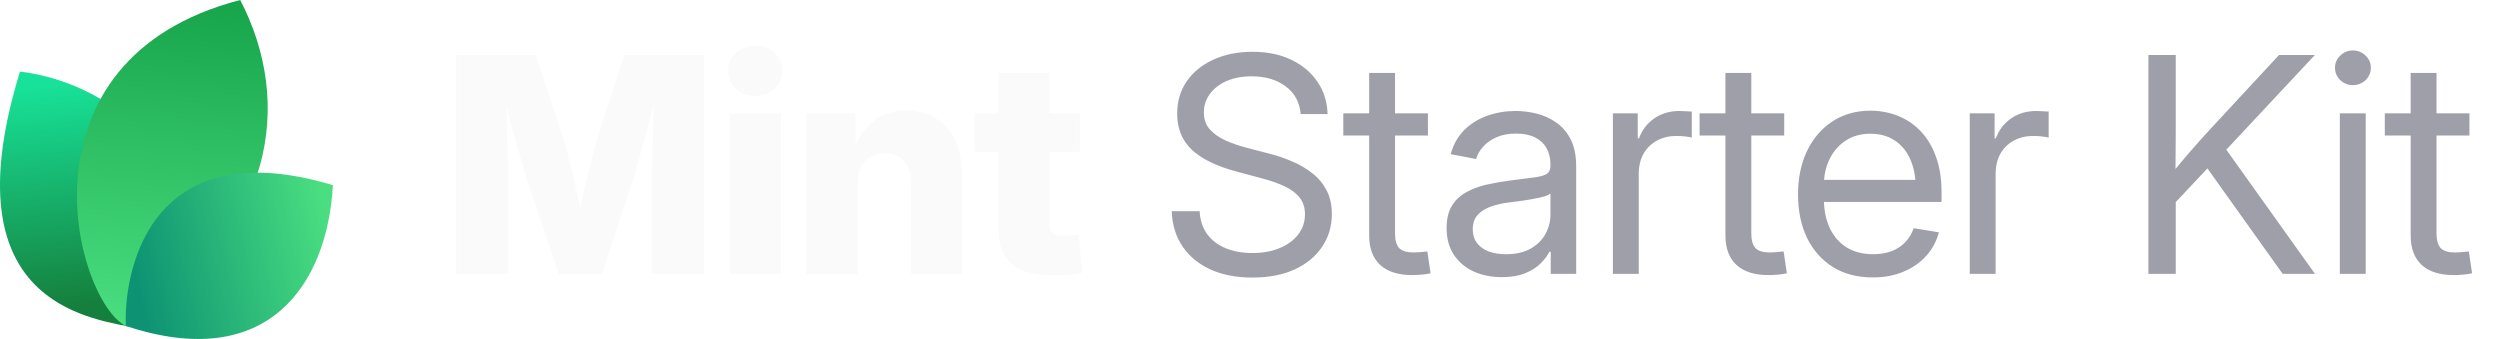
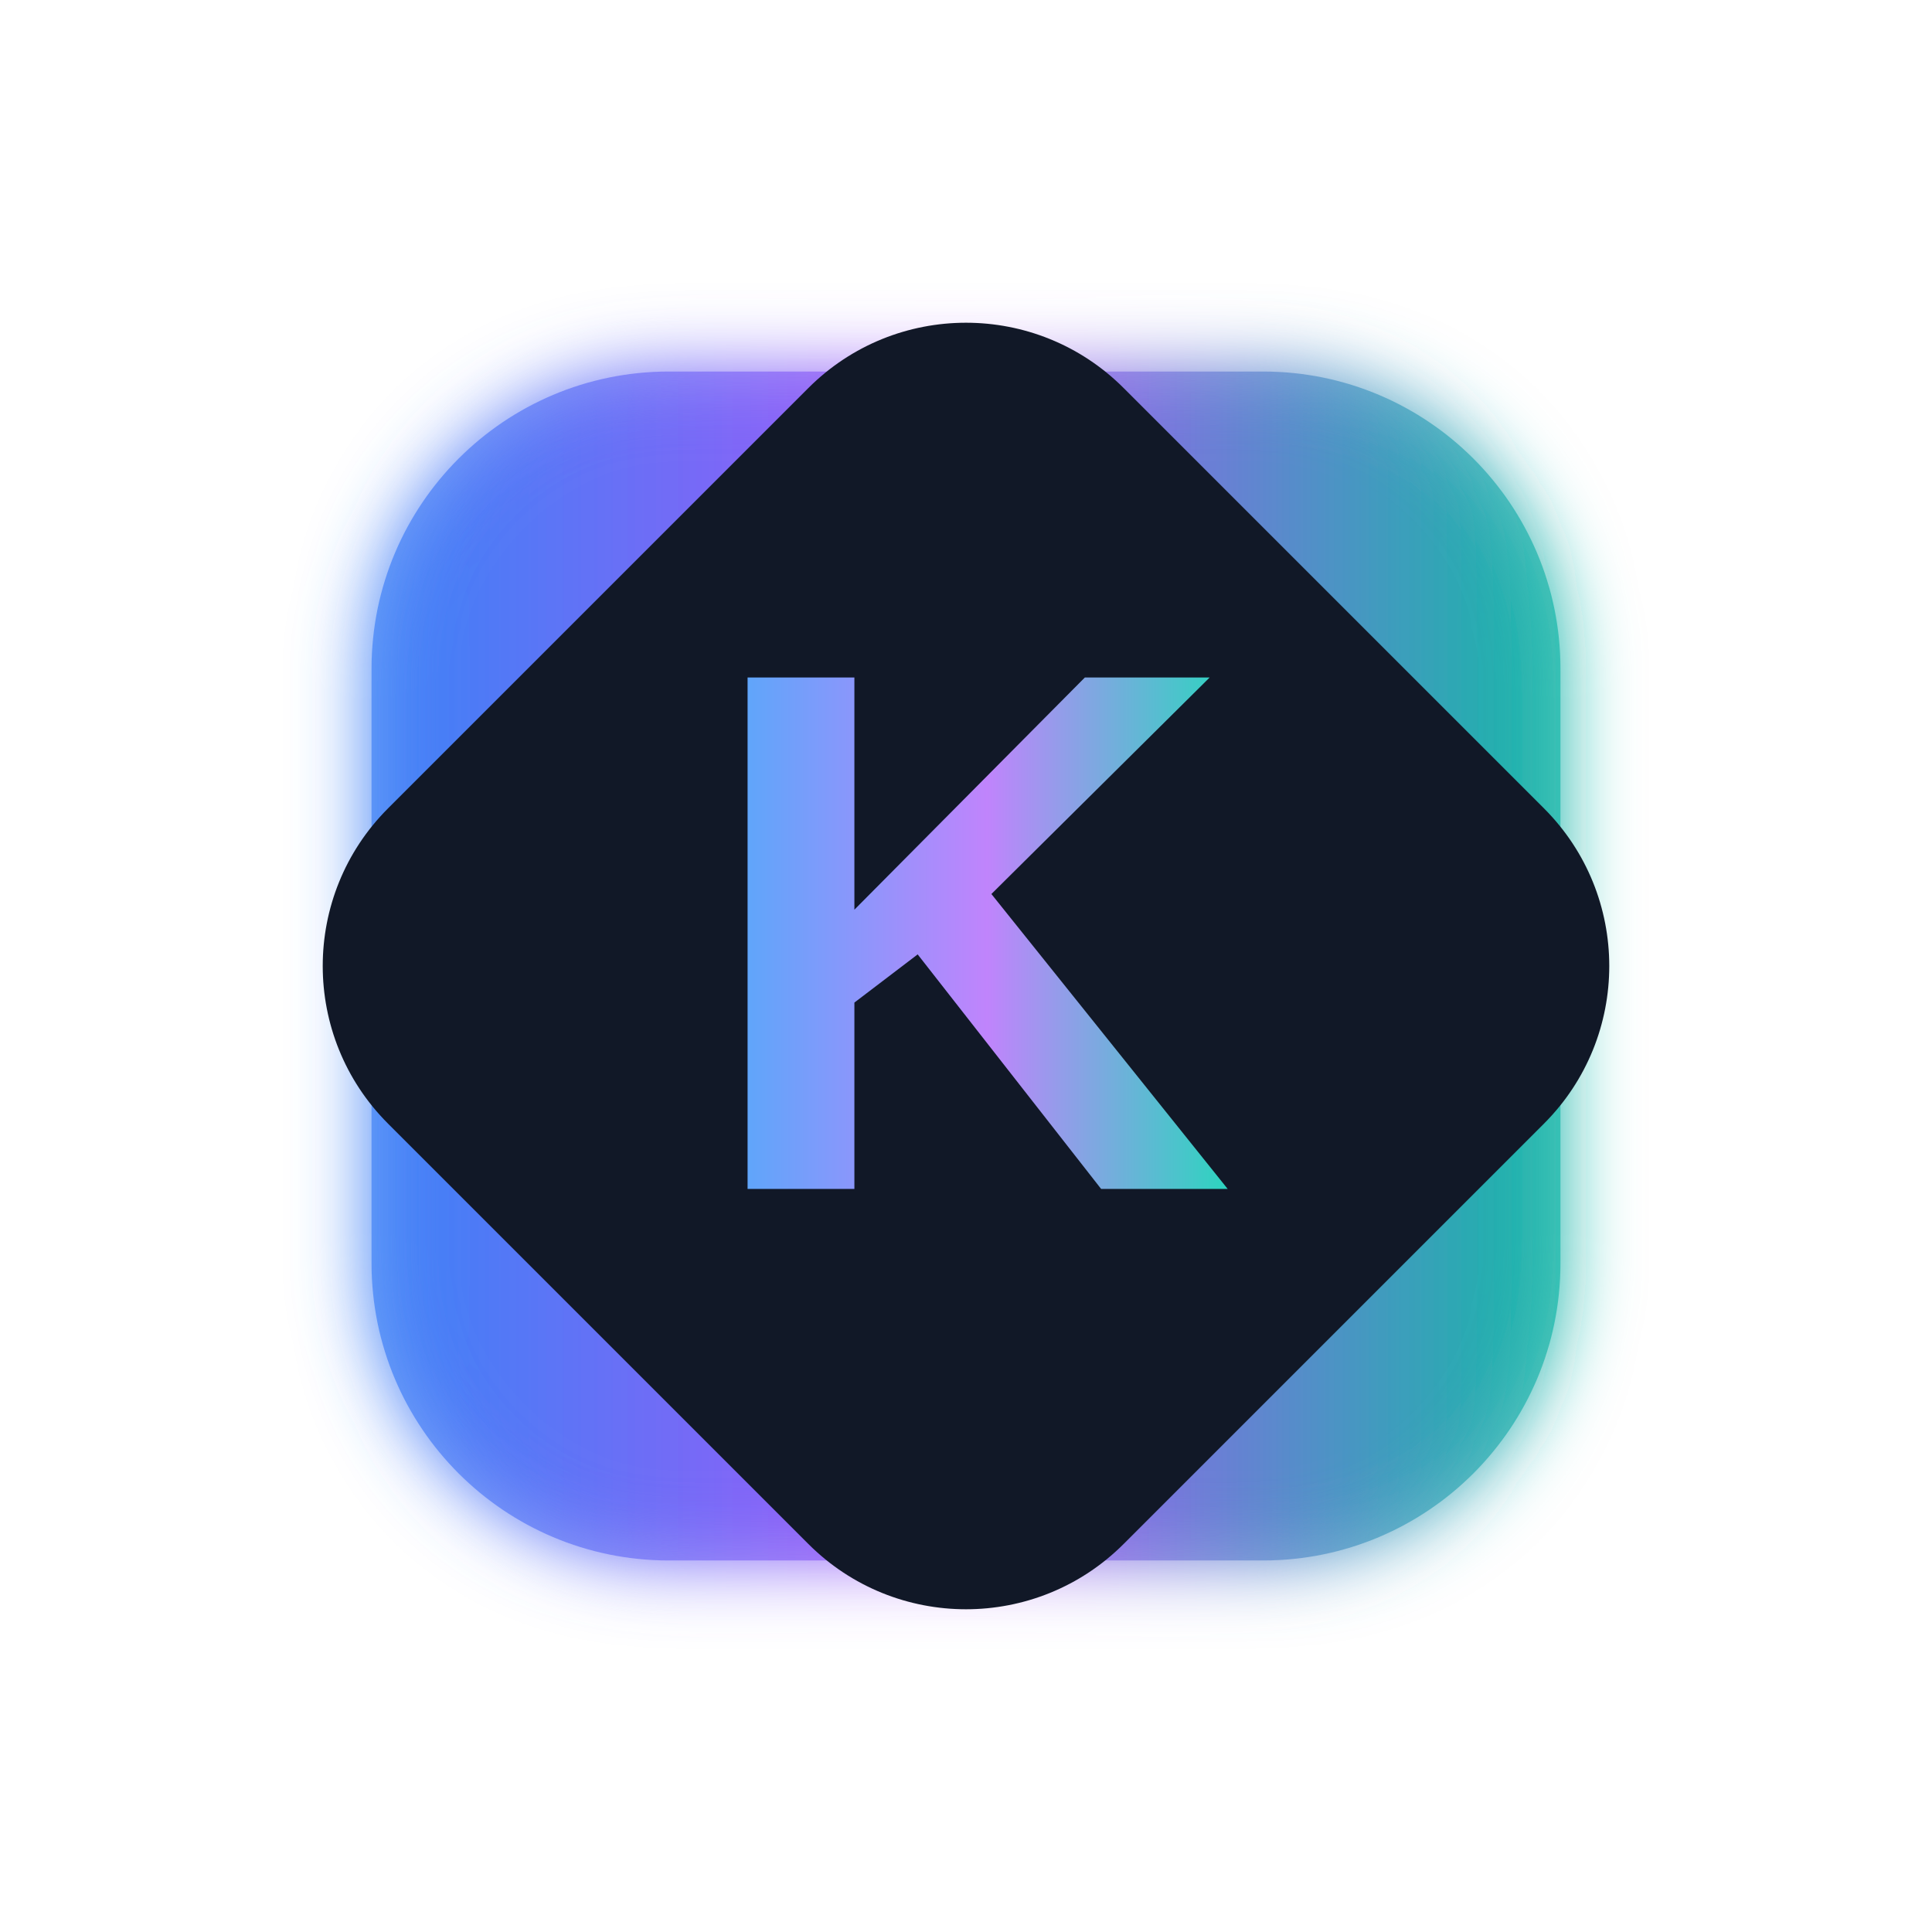
- <svg xmlns="http://www.w3.org/2000/svg" width="177" height="24" viewBox="0 0 177 24" fill="none">
-   <path d="M9.061 23.108C5.268 22.377 -3.391 20.627 1.417 5.064C9.634 6.099 16.973 14.064 9.061 23.108Z" fill="url(#paint0_linear_17557_2145)" />
-   <path d="M8.919 23.094C5.276 21.222 0.784 4.209 17.007 0C20.757 7.193 19.621 16.545 8.919 23.094Z" fill="url(#paint1_linear_17557_2145)" />
-   <path d="M8.914 23.079C8.735 19.882 10.159 9.085 23.57 13.111C23.181 20.123 18.984 26.418 8.914 23.079Z" fill="url(#paint2_linear_17557_2145)" />
-   <path d="M32.301 19.392V3.894H37.938L39.925 9.948C40.036 10.315 40.164 10.787 40.31 11.362C40.462 11.938 40.611 12.552 40.757 13.204C40.91 13.855 41.048 14.483 41.173 15.086C41.305 15.682 41.412 16.192 41.495 16.615H40.695C40.771 16.192 40.871 15.682 40.996 15.086C41.128 14.49 41.267 13.866 41.412 13.214C41.565 12.562 41.714 11.948 41.86 11.373C42.005 10.79 42.133 10.315 42.244 9.948L44.2 3.894H49.848V19.392H46.166V12.704C46.166 12.357 46.173 11.917 46.187 11.383C46.2 10.849 46.214 10.27 46.228 9.646C46.249 9.022 46.266 8.391 46.28 7.753C46.301 7.115 46.311 6.519 46.311 5.964H46.623C46.485 6.561 46.332 7.181 46.166 7.826C45.999 8.471 45.833 9.102 45.666 9.719C45.507 10.336 45.351 10.901 45.198 11.414C45.053 11.928 44.928 12.357 44.824 12.704L42.608 19.392H39.561L37.314 12.704C37.203 12.357 37.072 11.928 36.919 11.414C36.773 10.901 36.614 10.34 36.441 9.729C36.274 9.112 36.104 8.481 35.931 7.836C35.764 7.192 35.608 6.567 35.463 5.964H35.827C35.834 6.512 35.844 7.105 35.858 7.743C35.872 8.374 35.886 9.005 35.9 9.636C35.92 10.26 35.938 10.839 35.952 11.373C35.965 11.907 35.972 12.351 35.972 12.704V19.392H32.301ZM51.668 19.392V8.024H55.288V19.392H51.668ZM53.468 6.786C52.927 6.786 52.473 6.616 52.105 6.276C51.738 5.93 51.554 5.507 51.554 5.007C51.554 4.508 51.738 4.088 52.105 3.749C52.473 3.409 52.927 3.239 53.468 3.239C54.009 3.239 54.463 3.409 54.83 3.749C55.198 4.082 55.382 4.501 55.382 5.007C55.382 5.507 55.198 5.93 54.83 6.276C54.463 6.616 54.009 6.786 53.468 6.786ZM60.708 13.027V19.392H57.088V8.024H60.551L60.593 10.967H60.281C60.593 10.024 61.061 9.268 61.685 8.7C62.309 8.124 63.138 7.836 64.171 7.836C64.975 7.836 65.672 8.017 66.262 8.377C66.851 8.731 67.302 9.234 67.614 9.885C67.933 10.537 68.092 11.307 68.092 12.194V19.392H64.483V12.912C64.483 12.26 64.32 11.754 63.994 11.394C63.675 11.033 63.221 10.853 62.632 10.853C62.25 10.853 61.914 10.936 61.623 11.102C61.332 11.269 61.106 11.515 60.947 11.841C60.787 12.16 60.708 12.555 60.708 13.027ZM76.456 8.024V10.749H69.008V8.024H76.456ZM70.683 5.163H74.292V15.783C74.292 16.102 74.361 16.334 74.5 16.48C74.646 16.625 74.899 16.698 75.259 16.698C75.405 16.698 75.596 16.688 75.831 16.667C76.074 16.646 76.251 16.629 76.362 16.615L76.632 19.309C76.313 19.378 75.963 19.427 75.582 19.455C75.207 19.482 74.836 19.496 74.469 19.496C73.2 19.496 72.25 19.222 71.619 18.674C70.995 18.127 70.683 17.308 70.683 16.22V5.163Z" fill="#FAFAFA" />
-   <path d="M88.667 19.652C87.523 19.652 86.528 19.458 85.682 19.07C84.843 18.681 84.188 18.137 83.716 17.437C83.245 16.736 82.992 15.908 82.957 14.951H84.933C84.968 15.596 85.148 16.14 85.474 16.584C85.8 17.021 86.24 17.354 86.795 17.582C87.35 17.804 87.974 17.915 88.667 17.915C89.388 17.915 90.026 17.801 90.581 17.572C91.143 17.343 91.583 17.024 91.902 16.615C92.228 16.199 92.391 15.717 92.391 15.169C92.391 14.698 92.266 14.306 92.017 13.994C91.767 13.675 91.413 13.408 90.956 13.193C90.498 12.978 89.954 12.787 89.323 12.621L87.502 12.132C86.123 11.765 85.082 11.255 84.382 10.603C83.689 9.944 83.342 9.095 83.342 8.055C83.342 7.174 83.571 6.404 84.028 5.746C84.486 5.087 85.117 4.577 85.921 4.217C86.726 3.849 87.645 3.666 88.678 3.666C89.718 3.666 90.63 3.853 91.413 4.227C92.204 4.602 92.824 5.122 93.275 5.787C93.726 6.446 93.965 7.209 93.993 8.076H92.089C92.013 7.23 91.656 6.574 91.018 6.11C90.387 5.638 89.586 5.403 88.615 5.403C87.95 5.403 87.36 5.513 86.847 5.735C86.341 5.957 85.946 6.262 85.661 6.651C85.377 7.032 85.235 7.469 85.235 7.961C85.235 8.447 85.377 8.849 85.661 9.168C85.946 9.48 86.317 9.74 86.774 9.948C87.232 10.149 87.724 10.319 88.251 10.457L89.884 10.884C90.439 11.023 90.977 11.206 91.496 11.435C92.023 11.657 92.495 11.934 92.911 12.267C93.334 12.593 93.67 12.995 93.92 13.474C94.17 13.945 94.294 14.504 94.294 15.149C94.294 16.015 94.066 16.788 93.608 17.468C93.157 18.148 92.512 18.681 91.673 19.07C90.834 19.458 89.832 19.652 88.667 19.652ZM101.097 8.024V9.594H95.106V8.024H101.097ZM96.937 5.163H98.767V16.521C98.767 17 98.865 17.347 99.059 17.562C99.26 17.77 99.6 17.874 100.078 17.874C100.21 17.874 100.366 17.867 100.546 17.853C100.733 17.832 100.903 17.815 101.056 17.801L101.285 19.351C101.097 19.392 100.886 19.423 100.65 19.444C100.414 19.465 100.189 19.475 99.974 19.475C98.996 19.475 98.244 19.236 97.717 18.758C97.197 18.272 96.937 17.579 96.937 16.677V5.163ZM106.33 19.621C105.595 19.621 104.932 19.489 104.343 19.226C103.754 18.955 103.285 18.564 102.939 18.05C102.592 17.53 102.419 16.896 102.419 16.147C102.419 15.495 102.547 14.965 102.804 14.556C103.06 14.146 103.403 13.828 103.833 13.599C104.263 13.363 104.742 13.186 105.269 13.068C105.796 12.95 106.333 12.857 106.881 12.787C107.574 12.69 108.132 12.617 108.555 12.569C108.978 12.52 109.287 12.441 109.481 12.33C109.675 12.212 109.772 12.014 109.772 11.737V11.654C109.772 11.203 109.679 10.815 109.492 10.489C109.311 10.163 109.041 9.91 108.68 9.729C108.32 9.549 107.872 9.459 107.338 9.459C106.805 9.459 106.34 9.546 105.945 9.719C105.556 9.892 105.241 10.118 104.998 10.395C104.755 10.665 104.593 10.953 104.509 11.258L102.71 10.915C102.897 10.222 103.22 9.65 103.677 9.199C104.135 8.748 104.679 8.412 105.31 8.19C105.941 7.968 106.607 7.857 107.307 7.857C107.8 7.857 108.295 7.92 108.795 8.044C109.301 8.169 109.765 8.381 110.188 8.679C110.611 8.97 110.951 9.369 111.208 9.875C111.464 10.374 111.593 11.005 111.593 11.768V19.392H109.793V17.822H109.7C109.568 18.085 109.363 18.359 109.086 18.643C108.809 18.921 108.444 19.153 107.994 19.34C107.543 19.527 106.988 19.621 106.33 19.621ZM106.621 17.998C107.321 17.998 107.904 17.867 108.368 17.603C108.84 17.333 109.19 16.986 109.419 16.563C109.654 16.133 109.772 15.682 109.772 15.211V13.692C109.703 13.769 109.554 13.841 109.325 13.911C109.096 13.973 108.829 14.032 108.524 14.088C108.226 14.143 107.921 14.192 107.609 14.233C107.304 14.275 107.033 14.309 106.798 14.337C106.354 14.393 105.938 14.49 105.549 14.628C105.168 14.76 104.86 14.954 104.624 15.211C104.388 15.467 104.27 15.811 104.27 16.241C104.27 16.615 104.367 16.934 104.561 17.198C104.762 17.461 105.04 17.662 105.393 17.801C105.747 17.933 106.156 17.998 106.621 17.998ZM114.193 19.392V8.024H115.951V9.792H116.045C116.253 9.209 116.61 8.741 117.116 8.388C117.622 8.034 118.219 7.857 118.905 7.857C119.058 7.857 119.217 7.864 119.384 7.878C119.55 7.885 119.682 7.892 119.779 7.899V9.74C119.716 9.719 119.578 9.695 119.363 9.667C119.155 9.639 118.922 9.625 118.666 9.625C118.174 9.625 117.726 9.733 117.324 9.948C116.922 10.163 116.603 10.471 116.367 10.874C116.138 11.276 116.024 11.758 116.024 12.319V19.392H114.193ZM126.322 8.024V9.594H120.33V8.024H126.322ZM122.161 5.163H123.992V16.521C123.992 17 124.089 17.347 124.283 17.562C124.484 17.77 124.824 17.874 125.302 17.874C125.434 17.874 125.59 17.867 125.77 17.853C125.958 17.832 126.127 17.815 126.28 17.801L126.509 19.351C126.322 19.392 126.11 19.423 125.874 19.444C125.639 19.465 125.413 19.475 125.198 19.475C124.221 19.475 123.468 19.236 122.941 18.758C122.421 18.272 122.161 17.579 122.161 16.677V5.163ZM132.604 19.642C131.502 19.642 130.555 19.396 129.765 18.903C128.974 18.404 128.364 17.714 127.934 16.834C127.511 15.946 127.3 14.927 127.3 13.775C127.3 12.611 127.511 11.584 127.934 10.697C128.364 9.802 128.964 9.102 129.734 8.596C130.51 8.089 131.408 7.836 132.428 7.836C133.1 7.836 133.738 7.954 134.341 8.19C134.952 8.426 135.489 8.783 135.954 9.261C136.425 9.74 136.793 10.343 137.056 11.071C137.327 11.792 137.462 12.645 137.462 13.63V14.296H128.433V12.735H136.463L135.631 13.297C135.631 12.541 135.506 11.876 135.257 11.3C135.007 10.725 134.643 10.277 134.165 9.958C133.686 9.632 133.107 9.469 132.428 9.469C131.748 9.469 131.162 9.632 130.67 9.958C130.177 10.284 129.796 10.725 129.526 11.279C129.262 11.827 129.13 12.441 129.13 13.12V14.046C129.13 14.864 129.273 15.572 129.557 16.168C129.841 16.757 130.243 17.211 130.763 17.53C131.283 17.842 131.901 17.998 132.615 17.998C133.093 17.998 133.523 17.929 133.905 17.79C134.293 17.645 134.619 17.433 134.882 17.156C135.153 16.879 135.354 16.546 135.486 16.157L137.275 16.449C137.108 17.08 136.81 17.634 136.38 18.113C135.95 18.591 135.413 18.966 134.768 19.236C134.123 19.507 133.402 19.642 132.604 19.642ZM139.459 19.392V8.024H141.217V9.792H141.311C141.519 9.209 141.876 8.741 142.382 8.388C142.888 8.034 143.485 7.857 144.171 7.857C144.324 7.857 144.483 7.864 144.649 7.878C144.816 7.885 144.948 7.892 145.045 7.899V9.74C144.982 9.719 144.844 9.695 144.629 9.667C144.421 9.639 144.188 9.625 143.932 9.625C143.439 9.625 142.992 9.733 142.59 9.948C142.188 10.163 141.869 10.471 141.633 10.874C141.404 11.276 141.29 11.758 141.29 12.319V19.392H139.459ZM153.429 14.961V12.715C153.783 12.257 154.136 11.82 154.49 11.404C154.844 10.981 155.204 10.565 155.572 10.156C155.939 9.74 156.314 9.327 156.695 8.918L161.355 3.894H163.893L157.277 10.967H157.184L153.429 14.961ZM152.108 19.392V3.894H154.043V9.241L154.022 12.559L154.043 13.505V19.392H152.108ZM161.615 19.392L155.967 11.477L157.173 9.969L163.903 19.392H161.615ZM165.661 19.392V8.024H167.492V19.392H165.661ZM166.587 6.027C166.24 6.027 165.942 5.909 165.692 5.673C165.443 5.43 165.318 5.139 165.318 4.799C165.318 4.459 165.443 4.172 165.692 3.936C165.942 3.693 166.24 3.572 166.587 3.572C166.934 3.572 167.232 3.693 167.482 3.936C167.731 4.172 167.856 4.459 167.856 4.799C167.856 5.139 167.731 5.43 167.482 5.673C167.232 5.909 166.934 6.027 166.587 6.027ZM174.836 8.024V9.594H168.844V8.024H174.836ZM170.675 5.163H172.506V16.521C172.506 17 172.603 17.347 172.797 17.562C172.998 17.77 173.338 17.874 173.816 17.874C173.948 17.874 174.104 17.867 174.284 17.853C174.472 17.832 174.641 17.815 174.794 17.801L175.023 19.351C174.836 19.392 174.624 19.423 174.388 19.444C174.153 19.465 173.927 19.475 173.712 19.475C172.735 19.475 171.982 19.236 171.455 18.758C170.935 18.272 170.675 17.579 170.675 16.677V5.163Z" fill="#9F9FA9" />
+ <svg xmlns="http://www.w3.org/2000/svg" width="52" height="52" viewBox="0 0 52 52" version="1.1" xml:space="preserve">
  <defs>
-     <linearGradient id="paint0_linear_17557_2145" x1="3.776" y1="5.916" x2="5.232" y2="21.559" gradientUnits="userSpaceOnUse">
-       <stop stop-color="#18E299" />
-       <stop offset="1" stop-color="#15803D" />
+     <linearGradient id="iconGradient" x1="0%" y1="0%" x2="100%" y2="0%">
+       <stop offset="0%" stop-color="#3B82F6" />
+       <stop offset="50%" stop-color="#A855F7" />
+       <stop offset="100%" stop-color="#14B8A6" />
    </linearGradient>
-     <linearGradient id="paint1_linear_17557_2145" x1="12.171" y1="-0.718" x2="10.19" y2="22.983" gradientUnits="userSpaceOnUse">
-       <stop stop-color="#16A34A" />
-       <stop offset="1" stop-color="#4ADE80" />
+     <linearGradient id="kGradient" x1="0%" y1="0%" x2="100%" y2="0%">
+       <stop offset="0%" stop-color="#60A5FA" />
+       <stop offset="50%" stop-color="#C084FC" />
+       <stop offset="100%" stop-color="#2DD4BF" />
    </linearGradient>
-     <linearGradient id="paint2_linear_17557_2145" x1="23.133" y1="15.353" x2="9.338" y2="18.52" gradientUnits="userSpaceOnUse">
-       <stop stop-color="#4ADE80" />
-       <stop offset="1" stop-color="#0D9373" />
-     </linearGradient>
+     <filter id="blur" x="-50%" y="-50%" width="200%" height="200%">
+       <feGaussianBlur in="SourceGraphic" stdDeviation="1" />
+     </filter>
  </defs>
+   <g transform="translate(10, 10)">
+     <rect x="0" y="0" width="32" height="32" rx="8" fill="url(#iconGradient)" opacity="0.7">
+       <animate attributeName="opacity" values="0.7;0.5;0.7" dur="2s" repeatCount="indefinite" />
+     </rect>
+     <rect x="0" y="0" width="32" height="32" rx="8" fill="url(#iconGradient)" filter="url(#blur)" />
+     <g transform="translate(16, 16) rotate(45) translate(-16, -16)">
+       <rect x="2" y="2" width="28" height="28" rx="6" fill="#111827" />
+       <rect x="4" y="4" width="24" height="24" rx="4" fill="#111827" />
+     </g>
+     <text x="16" y="22" text-anchor="middle" font-size="20" font-weight="bold" fill="url(#kGradient)" font-family="Arial, sans-serif">K</text>
+   </g>
</svg>
